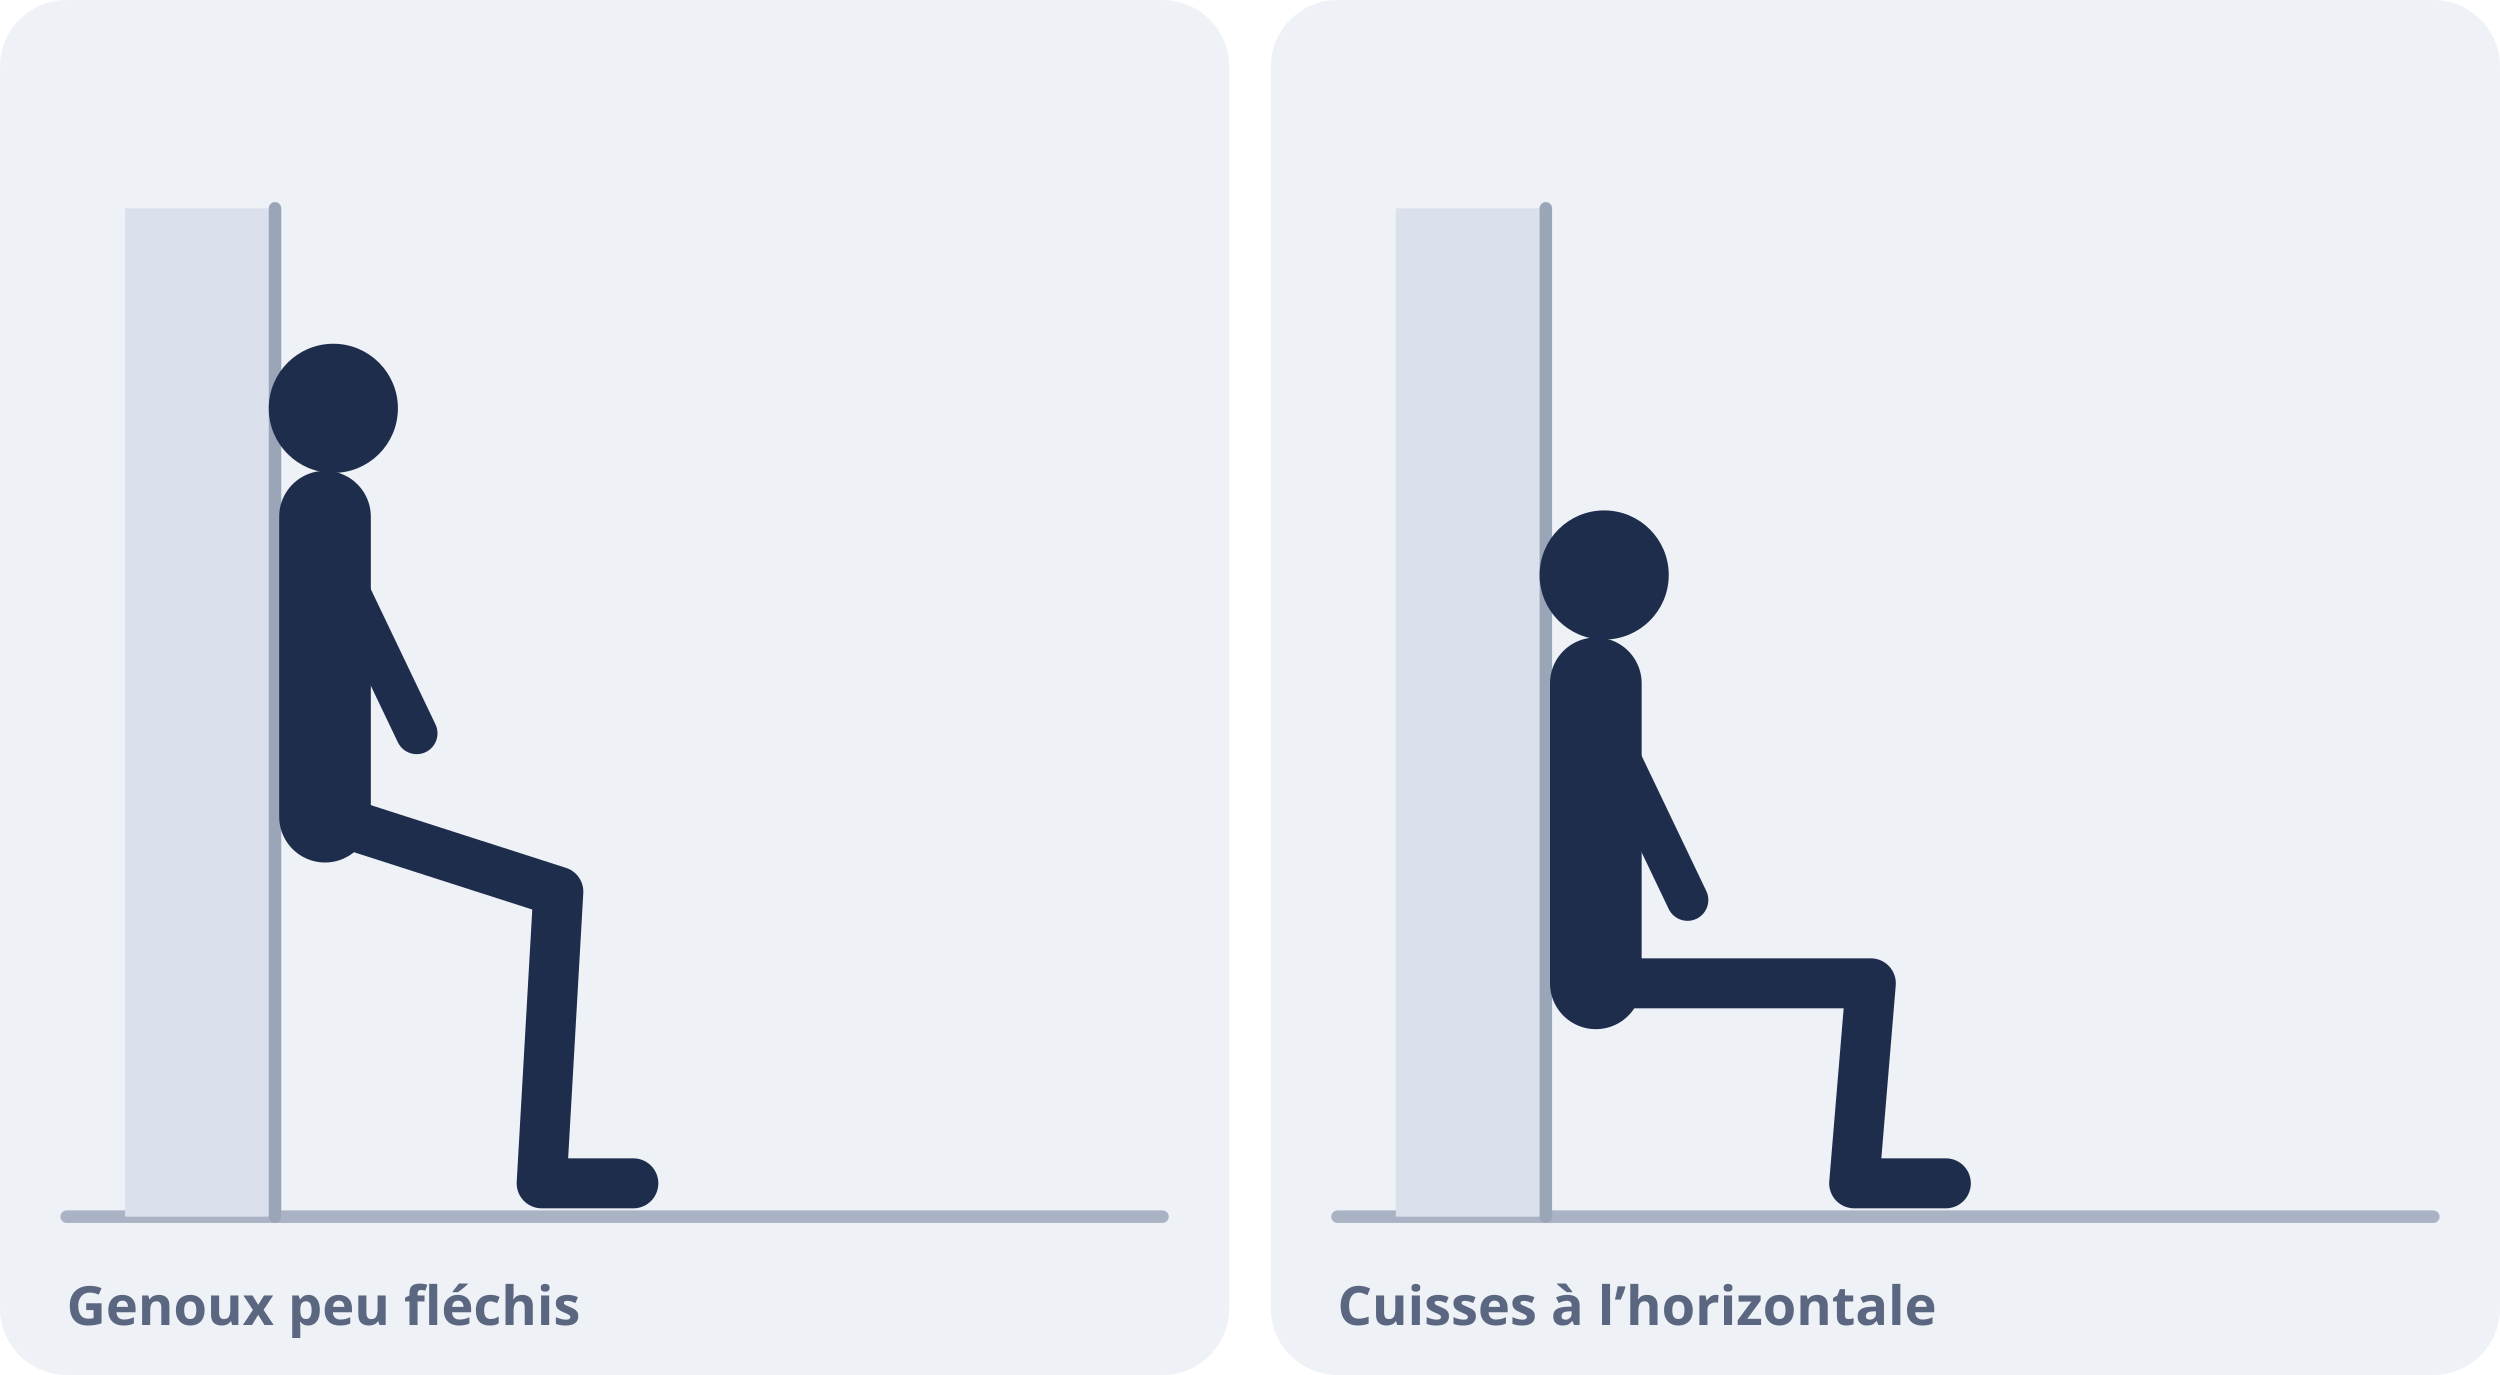
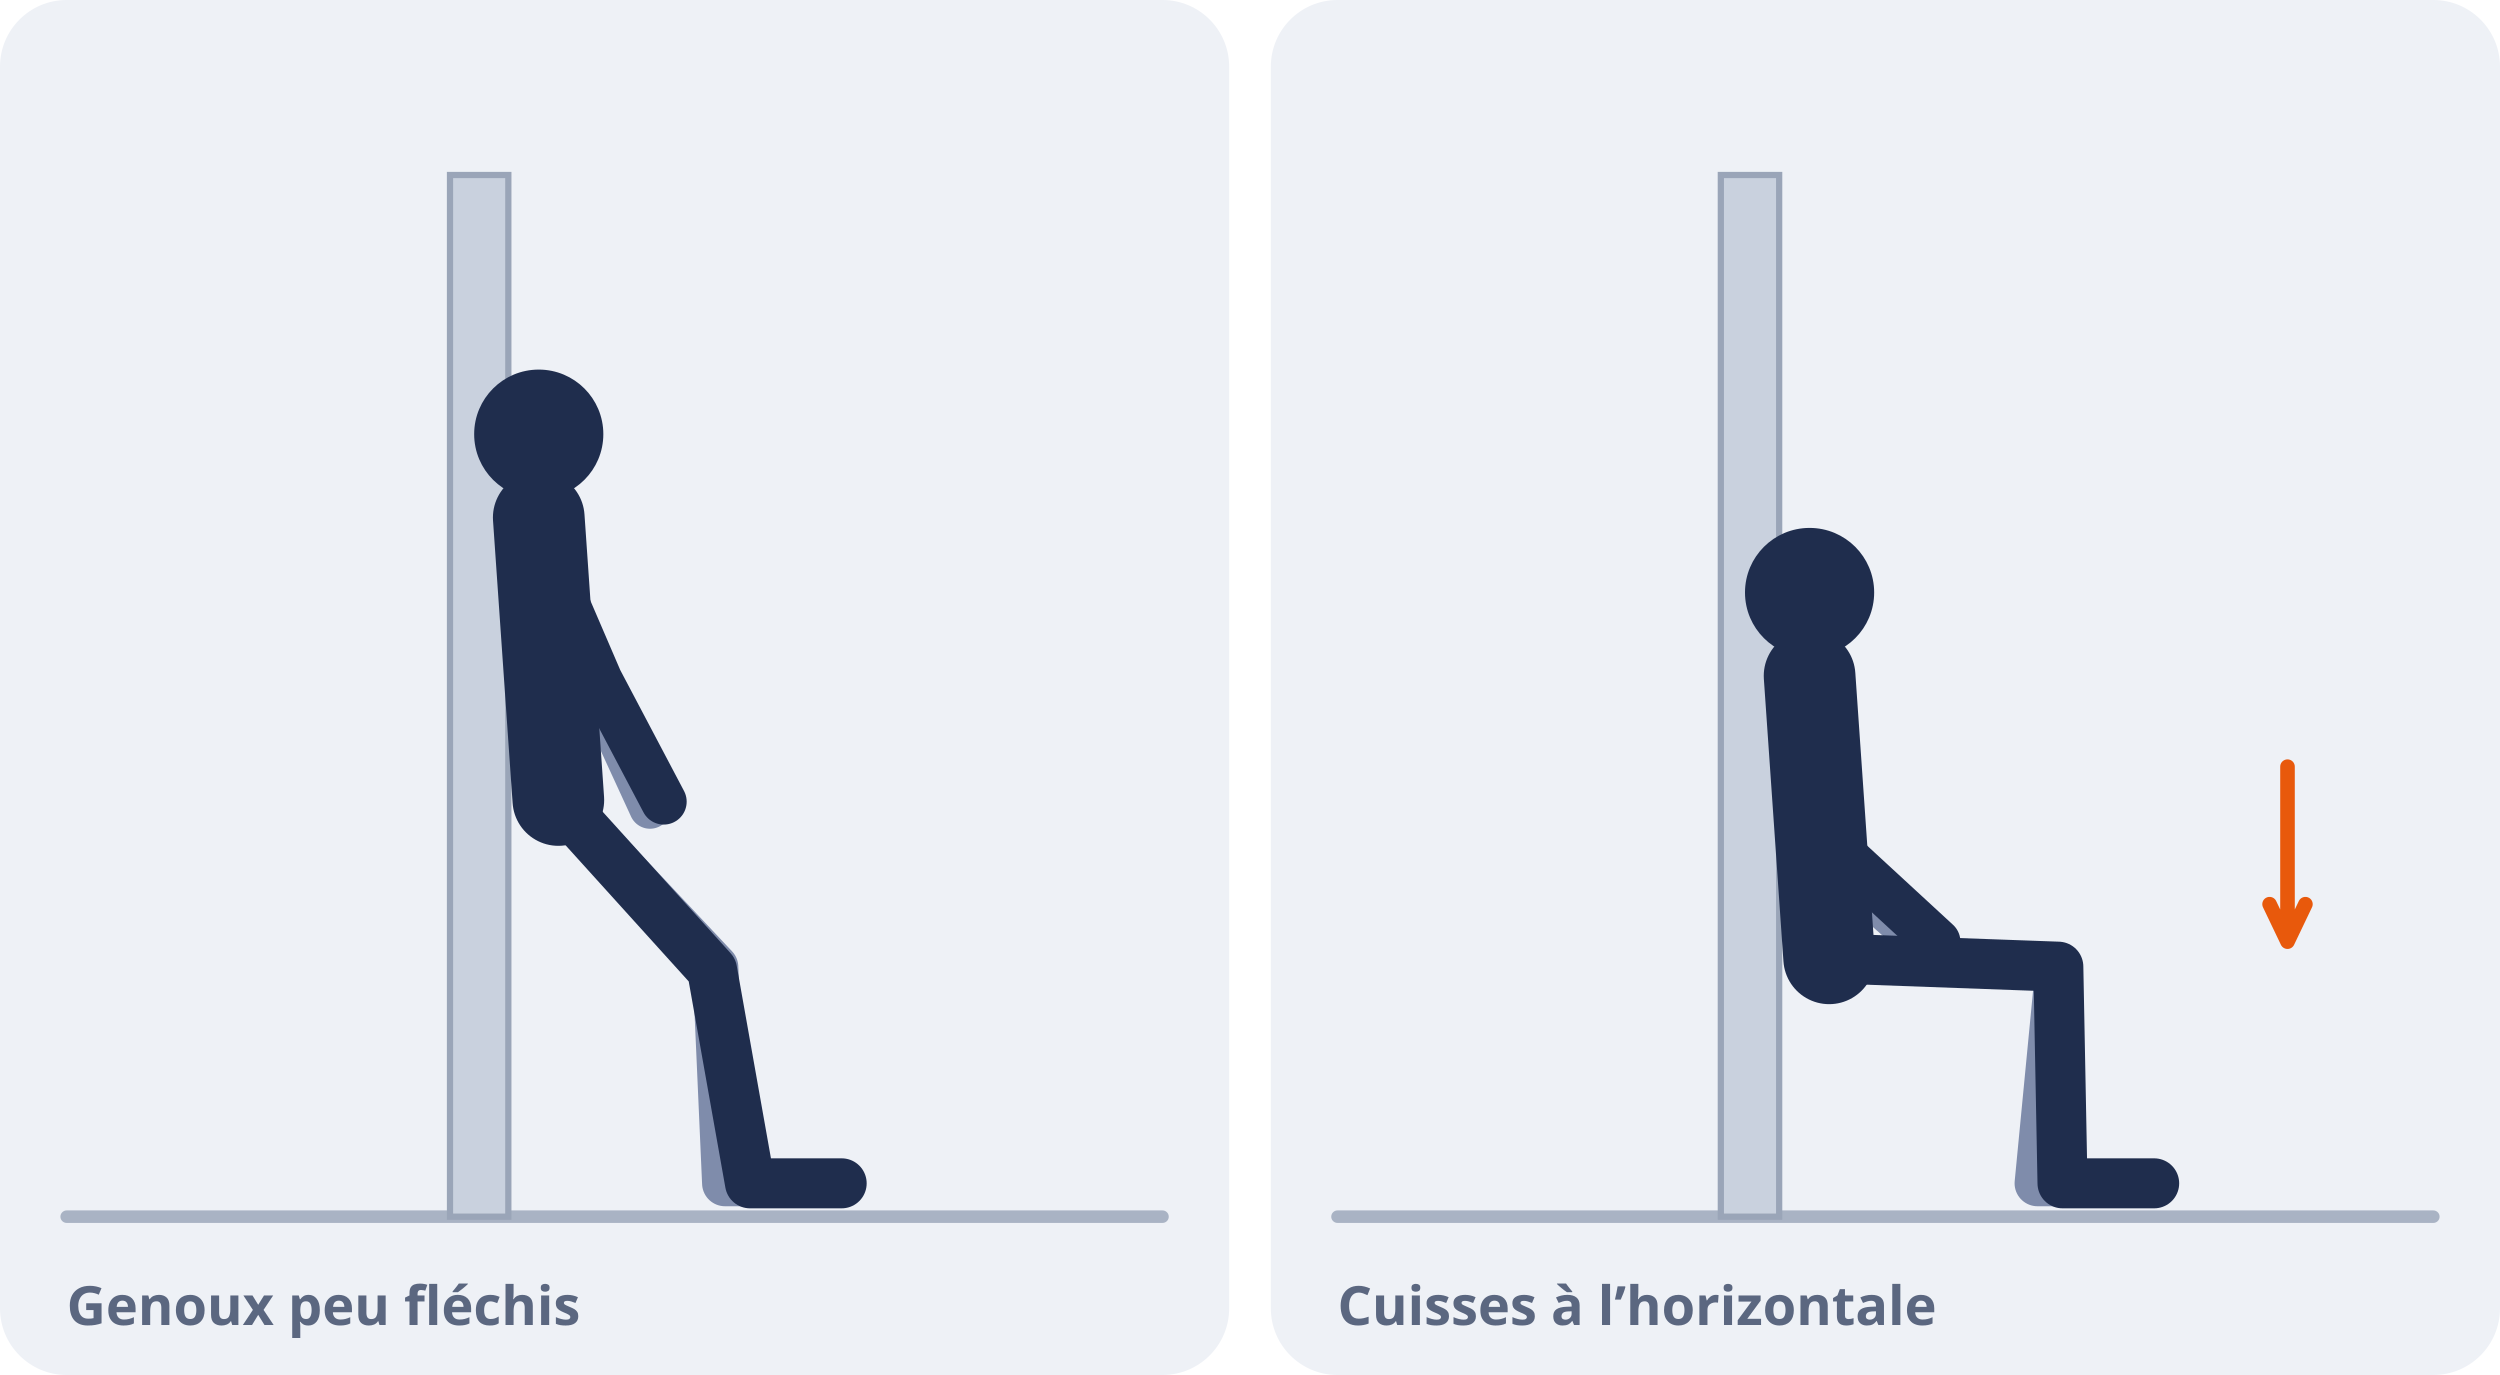
<svg xmlns="http://www.w3.org/2000/svg" viewBox="0 0 600 330" role="img" aria-labelledby="t">
  <style>.bg{fill:#eef1f6}.gr{stroke:#a9b3c4;stroke-width:3;stroke-linecap:round}.bn{stroke:#1f2d4d;fill:none;stroke-linecap:round;stroke-linejoin:round}.bf{stroke:#7f8cab;fill:none;stroke-linecap:round;stroke-linejoin:round}.bh{fill:#1f2d4d}.pr{fill:#c9d1de;stroke:#9aa5b8;stroke-width:1.5}.wb{fill:#dbe1ec}.prl{stroke:#9aa5b8;fill:none;stroke-linecap:round}.ac{stroke:#e8590c;fill:#e8590c;stroke-linecap:round}polyline.ac{fill:none}.arw{stroke:#e8590c;stroke-width:3.5;fill:none;stroke-linecap:round;stroke-linejoin:round}.arc{stroke:#e8590c;stroke-width:3;fill:none;stroke-dasharray:6 5}.tw{stroke:#e0a93c;fill:none;stroke-linecap:round;stroke-linejoin:round}.db{stroke:#4a5568}.dbi{stroke:#8793a8}.bag{fill:#3b7a57;stroke:#285a3f;stroke-width:1.5}.bagp{fill:#2f6849}.pl{fill:#4a5568;fill-opacity:.3;stroke:#4a5568;stroke-width:5}.plh{fill:#4a5568}.pl2{fill:#4a5568;stroke:#2d3748;stroke-width:1}.sf{stroke:#e0a93c;fill:none;stroke-linecap:round}.sb{fill:#8fb8de;fill-opacity:.6;stroke:#4f83b3;stroke-width:3}.mb{fill:#c9884a;stroke:#8a5a2b;stroke-width:2}.mbs{stroke:#8a5a2b;stroke-width:2;fill:none}.wh{fill:#4a5568;stroke:#2d3748;stroke-width:2}.whh{fill:#c9d1de}.vest{stroke:#2f9e8f;fill:none}.vestp{stroke:#1d6b60;fill:none}.bsd{fill:#4a7fb5;stroke:#2f5a86;stroke-width:2}.bsb{fill:#33415c;stroke:#1f2d4d;stroke-width:1.5}.lbl{font:600 13px system-ui,sans-serif;fill:#5b6780}@media (prefers-color-scheme:dark){.vest{stroke:#3fbfae}.vestp{stroke:#1d6b60}.bsd{fill:#5b93cb;stroke:#a9c8e8}.bsb{fill:#b5bfd3;stroke:#e8edf7}.sb{fill:#5d8fc0;fill-opacity:.55;stroke:#8fb8de}.mb{fill:#c9884a;stroke:#e8b07a}.mbs{stroke:#e8b07a}.wh{fill:#b5bfd3;stroke:#e8edf7}.whh{fill:#2d3750}.pl{fill:#b5bfd3;stroke:#b5bfd3}.plh{fill:#b5bfd3}.pl2{fill:#b5bfd3;stroke:#e8edf7}.sf{stroke:#d9b56a}.bg{fill:#1b2233}.gr{stroke:#4a5670}.bn{stroke:#e8edf7}.bf{stroke:#8a97b5}.bh{fill:#e8edf7}.pr{fill:#2d3750;stroke:#4a5670}.wb{fill:#252e44}.prl{stroke:#56637f}.ac{stroke:#ff8a3d;fill:#ff8a3d}.arw,.arc{stroke:#ff8a3d}.tw{stroke:#d9b56a}.db{stroke:#b5bfd3}.dbi{stroke:#7b87a0}.lbl{fill:#9fb0cf}}</style>
  <rect class="bg" x="0" y="0" width="295" height="330" rx="16" />
  <line class="gr" x1="16" y1="292" x2="279" y2="292" />
-   <rect class="wb" x="30" y="50" width="36" height="242" />
-   <line class="prl" stroke-width="3" x1="66" y1="50" x2="66" y2="292" />
-   <polyline class="bn" stroke-width="22" points="78,196 78,124" />
-   <polyline class="bn" stroke-width="12" points="78,196 134,214 130,284 152,284" />
-   <polyline class="bn" stroke-width="10" points="78,130 100,176" />
-   <circle class="bn bh" cx="80" cy="98" r="15" />
+   <rect class="pr" x="108" y="42" width="14" height="250" rx="0" />
+   <polyline class="bf" stroke-width="10" points="129.7,130.2 142.2,163.9 156,193.9" />
+   <polyline class="bf" stroke-width="11" points="134,192 171.7,232.1 174,284 196,284" />
+   <polyline class="bn" stroke-width="22" points="134,192 129.3,124.2" />
+   <polyline class="bn" stroke-width="12" points="134,192 170.9,232.8 180,284 202,284" />
+   <polyline class="bn" stroke-width="11" points="129.7,130.2 143.9,163.2 159.3,192.4" />
+   <circle class="bn bh" cx="129.3" cy="104.2" r="15" />
  <text class="lbl" x="16" y="318">Genoux peu fléchis</text>
  <rect class="bg" x="305" y="0" width="295" height="330" rx="16" />
  <line class="gr" x1="321" y1="292" x2="584" y2="292" />
-   <rect class="wb" x="335" y="50" width="36" height="242" />
-   <line class="prl" stroke-width="3" x1="371" y1="50" x2="371" y2="292" />
-   <polyline class="bn" stroke-width="22" points="383,236 383,164" />
-   <polyline class="bn" stroke-width="12" points="383,236 449,236 445,284 467,284" />
-   <polyline class="bn" stroke-width="10" points="383,170 405,216" />
-   <circle class="bn bh" cx="385" cy="138" r="15" />
+   <rect class="pr" x="413" y="42" width="14" height="250" rx="0" />
+   <polyline class="bf" stroke-width="10" points="434.7,168.2 436.3,204.1 461,226" />
+   <polyline class="bf" stroke-width="11" points="439,230 494,232.2 489,284 511,284" />
+   <polyline class="bn" stroke-width="22" points="439,230 434.3,162.2" />
+   <polyline class="bn" stroke-width="12" points="439,230 494,232 495,284 517,284" />
+   <polyline class="bn" stroke-width="11" points="434.7,168.2 440.7,203.6 465,226" />
+   <circle class="bn bh" cx="434.3" cy="142.2" r="15" />
+   <path class="arw" d="M549,184 L549,226 M544.7,217 L549,226 L553.3,217" />
  <text class="lbl" x="321" y="318">Cuisses à l’horizontale</text>
</svg>
